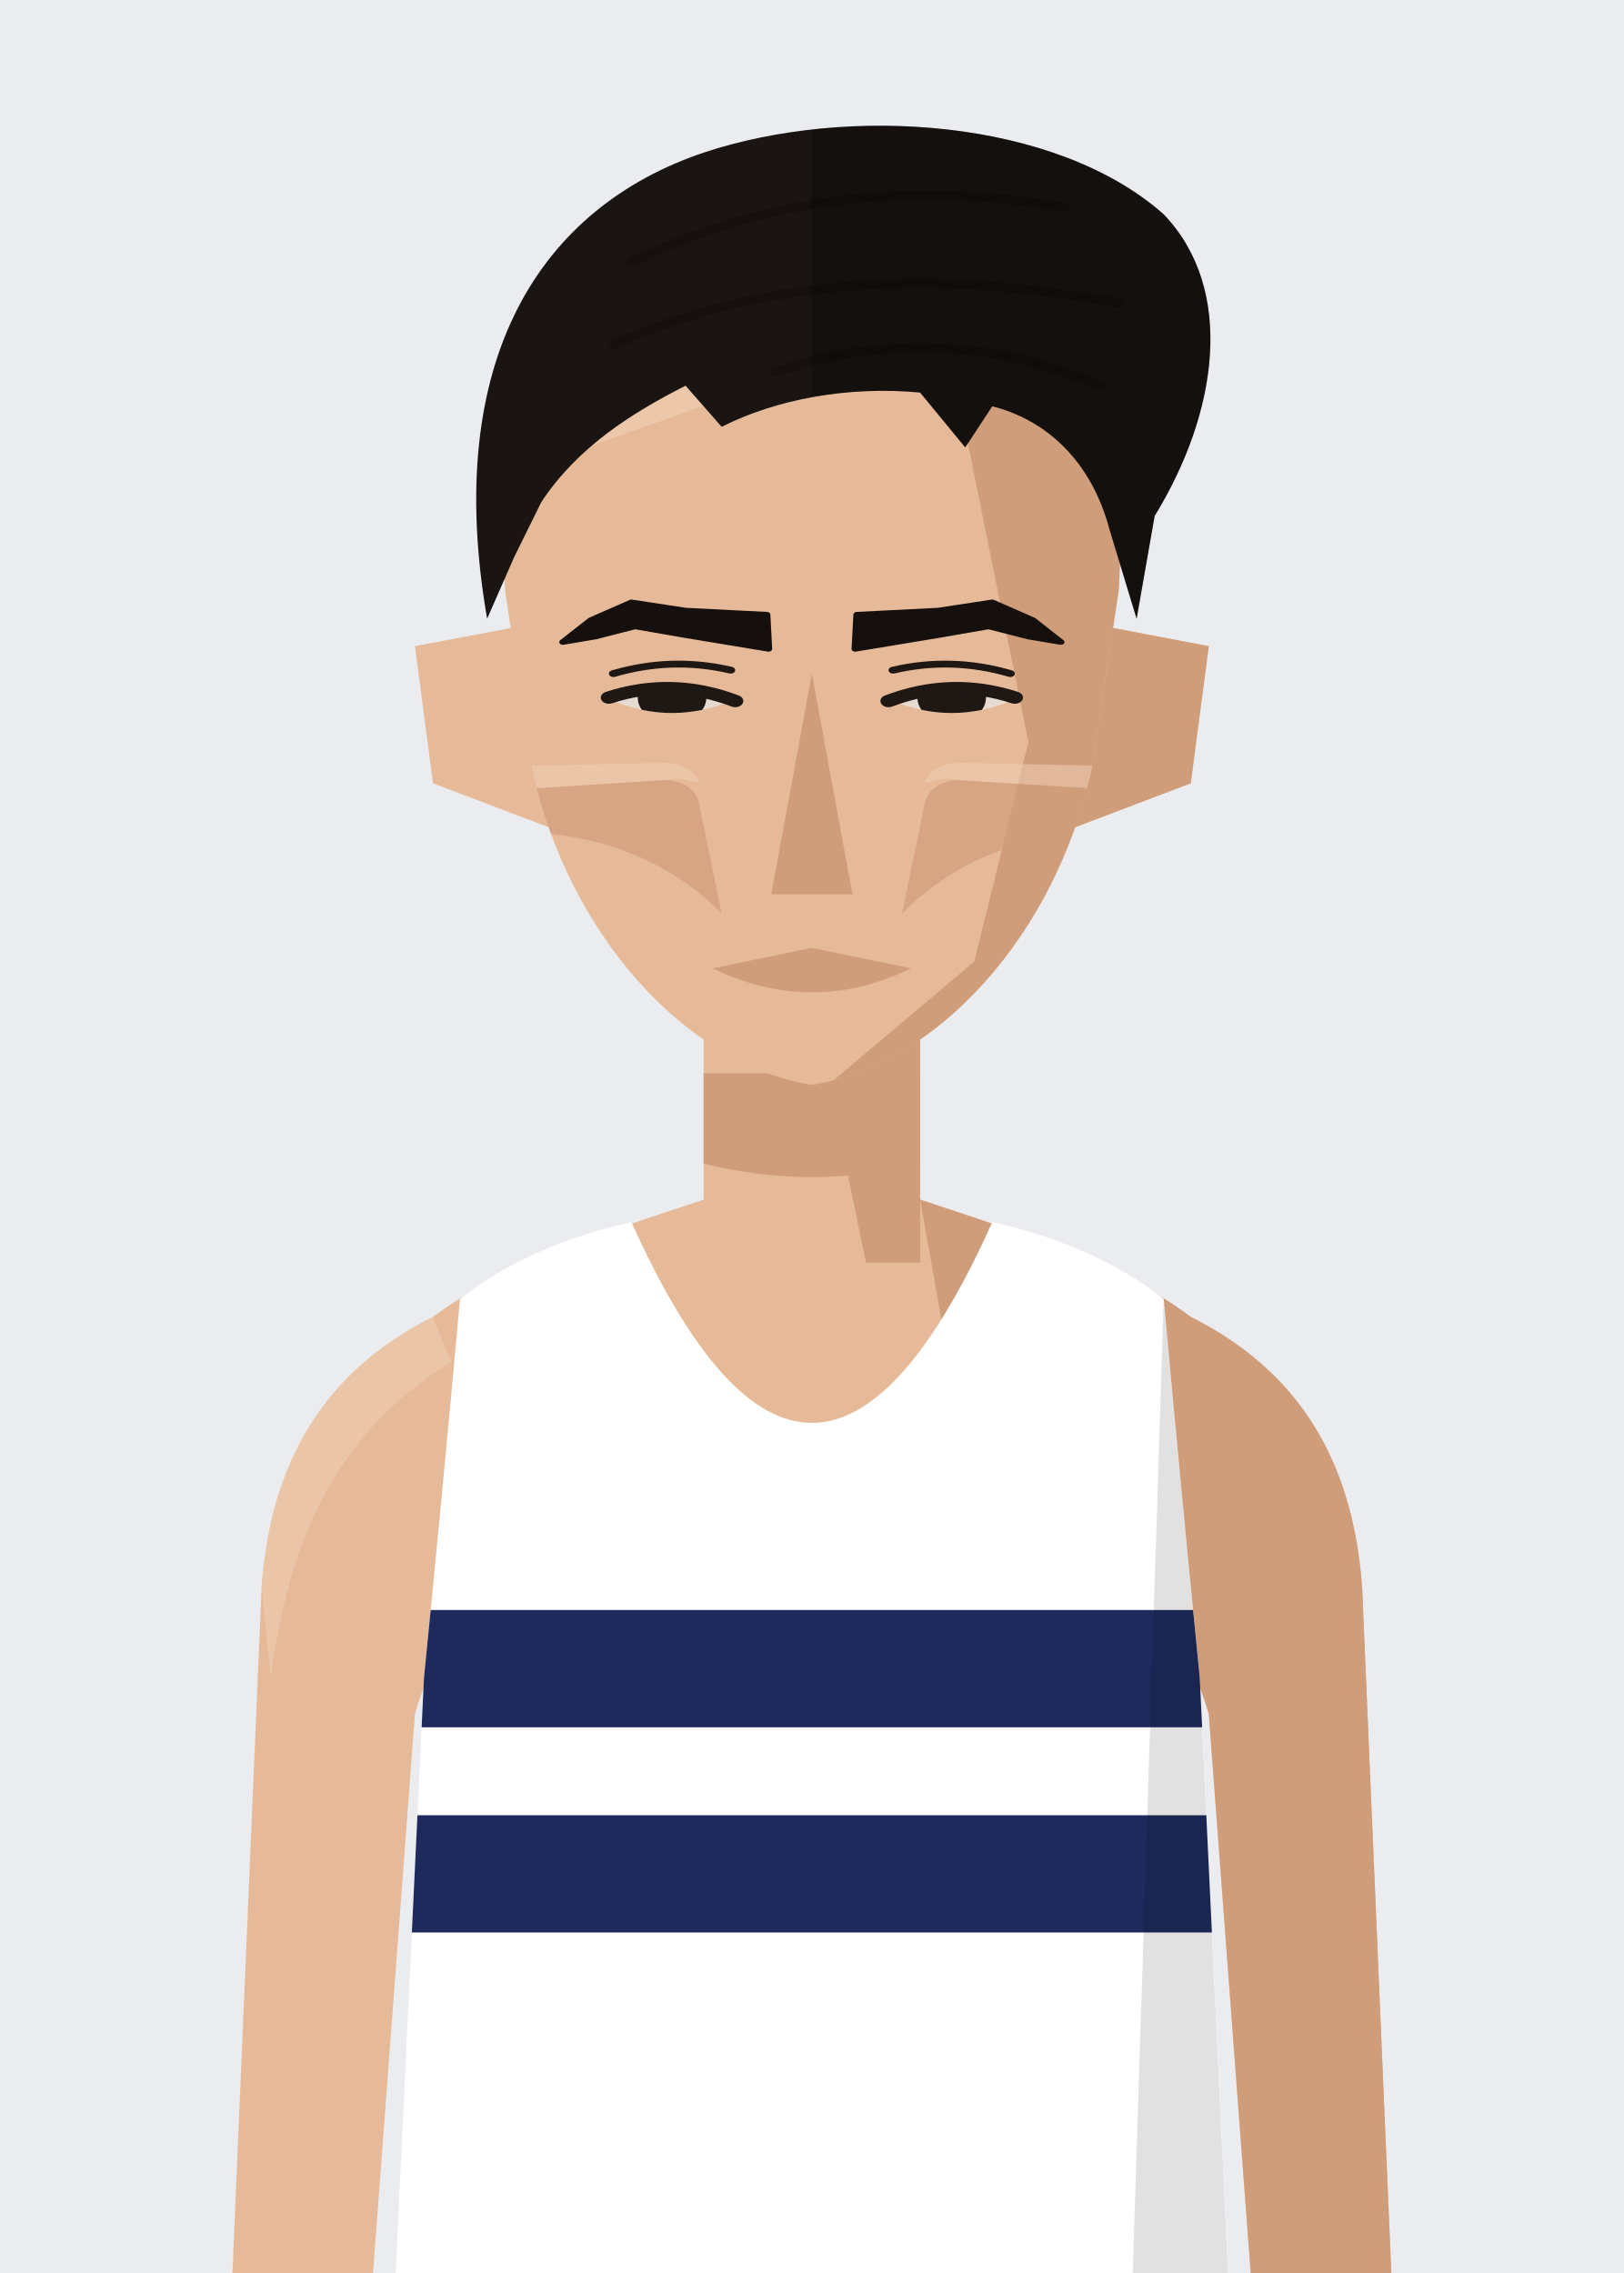
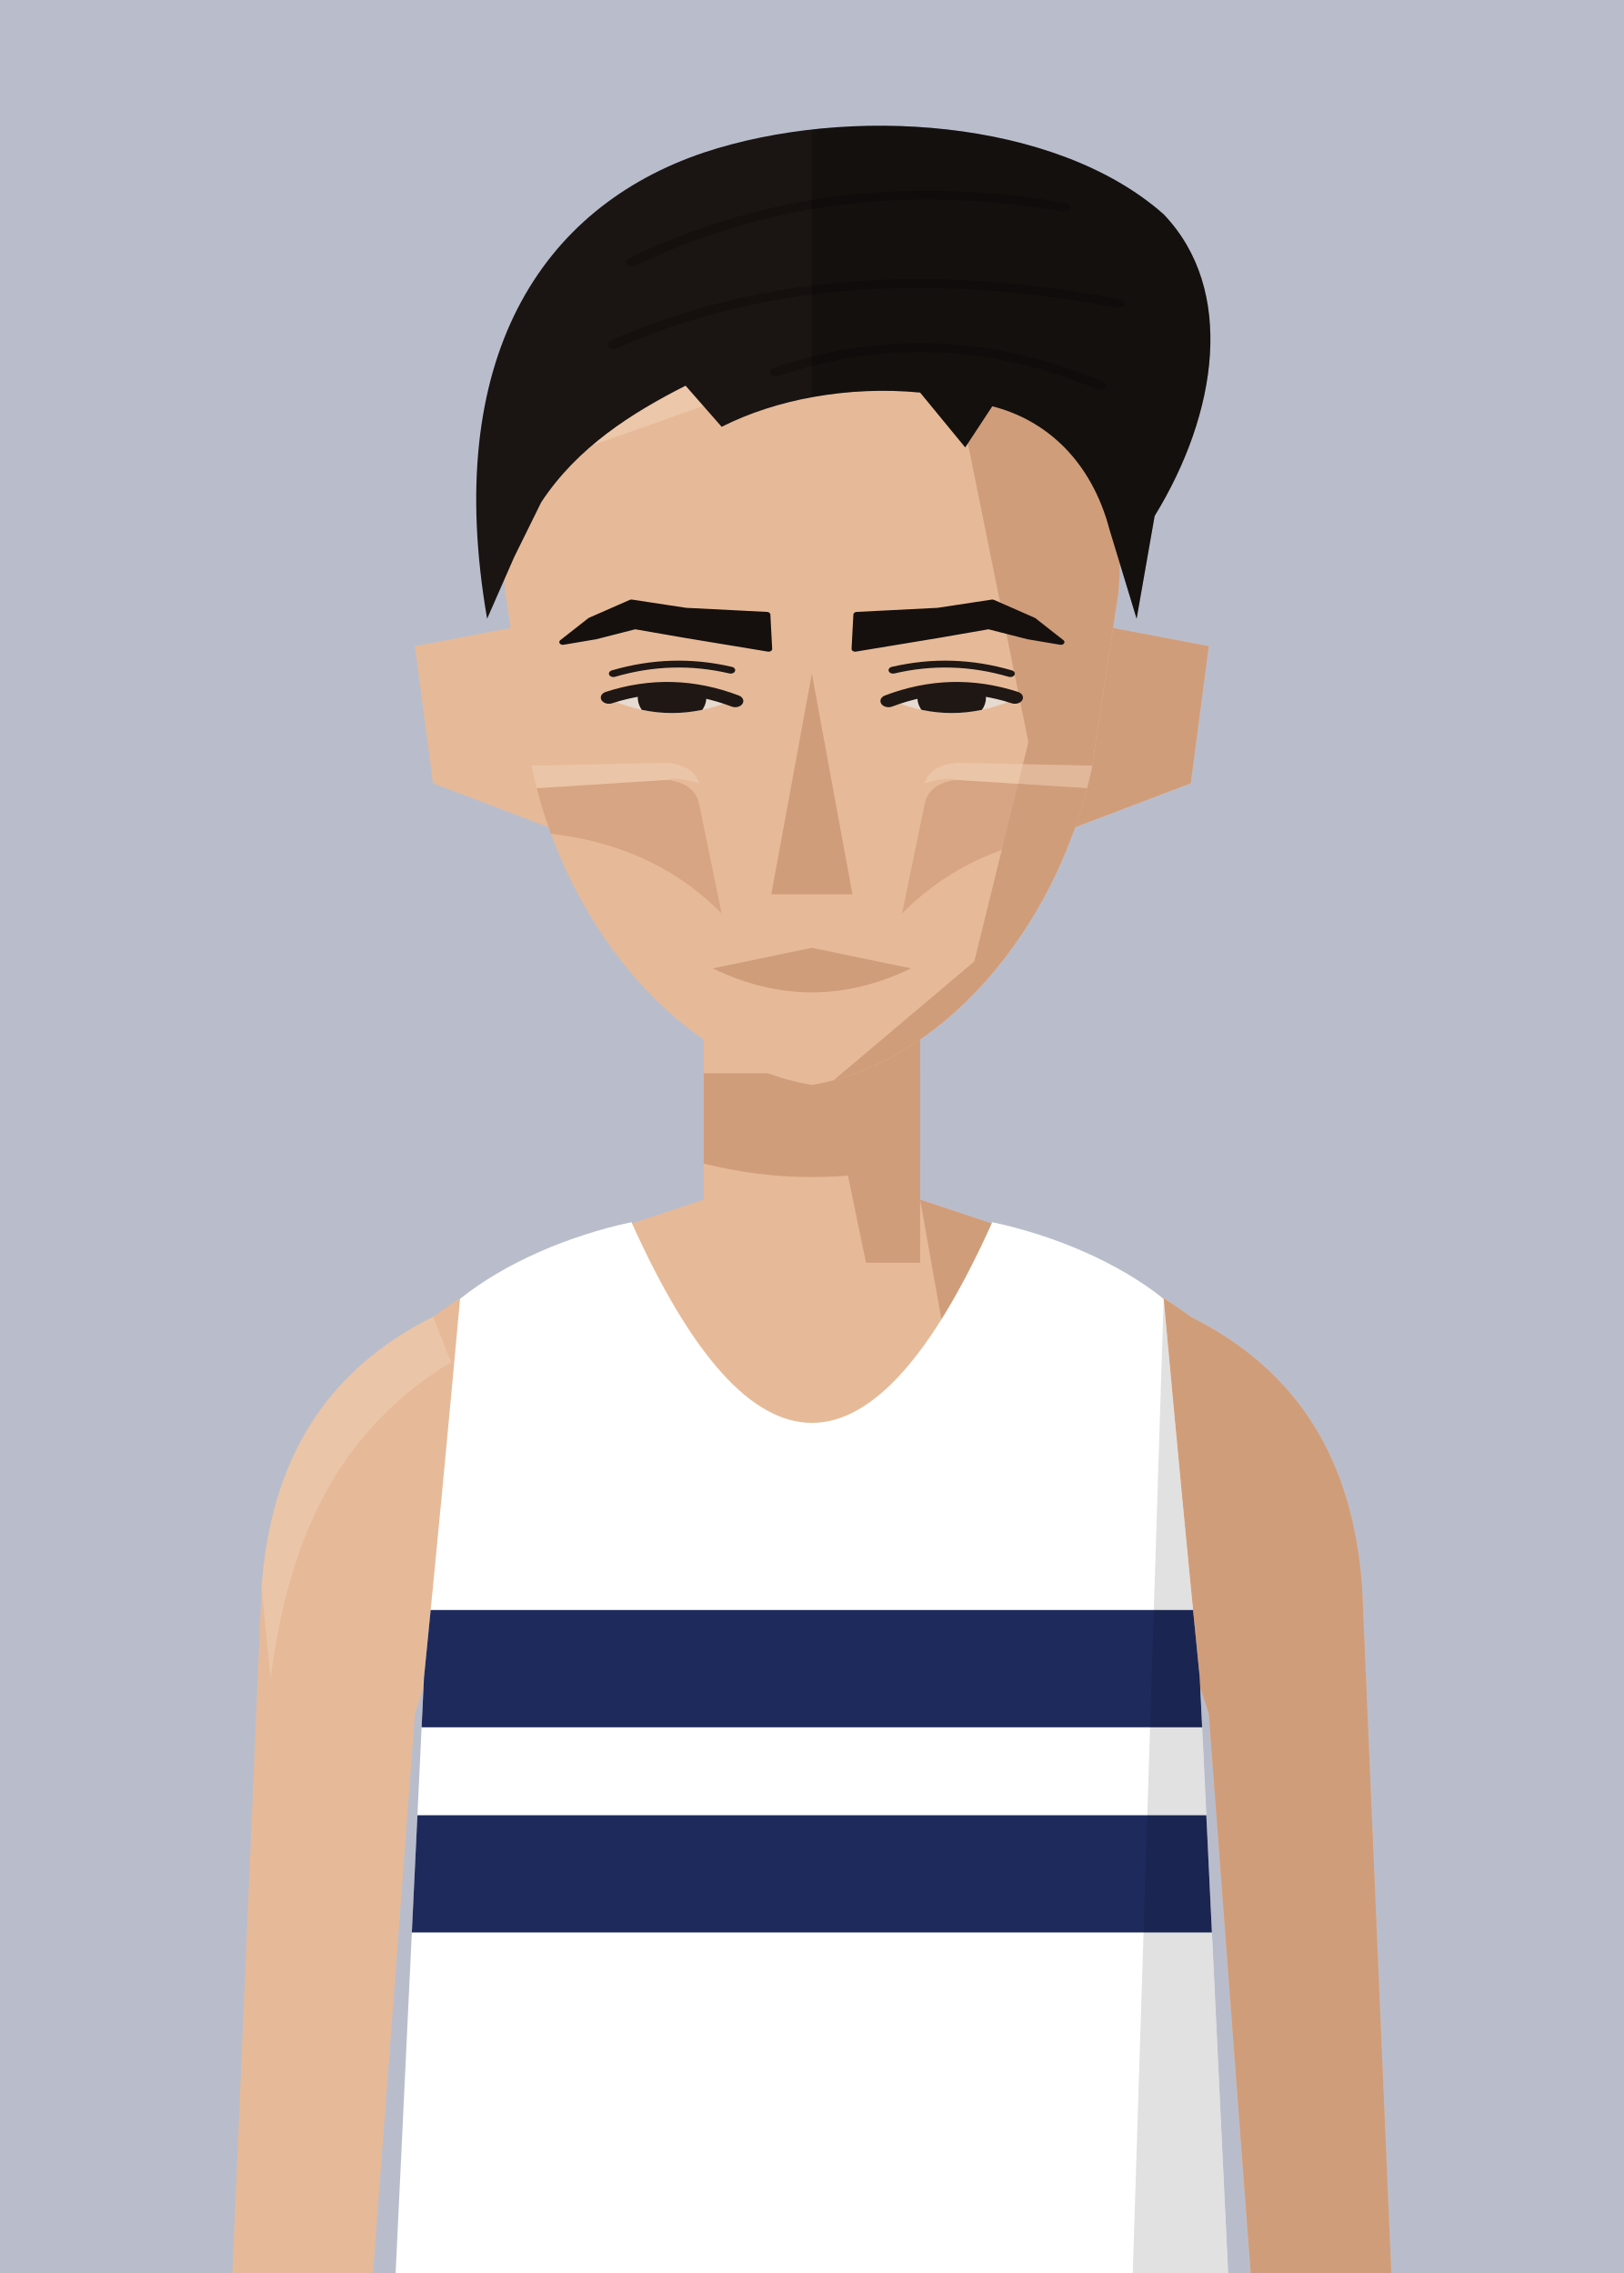
<svg xmlns="http://www.w3.org/2000/svg" viewBox="10 20 180 252">
  <defs>
    <clipPath id="vf">
      <path d="M53,330 L57,246 Q59,226 61,204 C66,200 73,197 80,195.5 Q100,240 120,195.5 C127,197 134,200 139,204 Q141,226 143,246 L147,330 Z" />
    </clipPath>
    <clipPath id="hf">
      <path d="M66,96 C64,58 80,40 100,40 C120,40 136,58 134,96 L131,122 C127,146 114,165 100,168 C86,165 73,146 69,122 Z" />
    </clipPath>
    <clipPath id="rf">
      <rect x="100" y="0" width="100" height="300" />
    </clipPath>
    <clipPath id="ef">
      <path d="M78,112 Q84.5,109.5 91,112 Q84.5,115.5 78,112 Z" />
      <path d="M109,112 Q115.5,109.5 122,112 Q115.5,115.5 109,112 Z" />
    </clipPath>
    <clipPath id="cf">
      <rect x="0" y="92" width="200" height="300" />
    </clipPath>
  </defs>
-   <rect width="200" height="280" fill="#EAECEF" />
+   <rect width="200" height="280" fill="#B9BDCB" />
  <g transform="translate(0,-40)">
    <rect x="88" y="171" width="24" height="37" fill="#E6BA98" />
    <path d="M88,193 C76,197 66,200 58,206 C46,212 40,222 39,236 L35,330 L50,330 L56,250 Q59,240 64,238 L136,238 Q141,240 144,250 L150,330 L165,330 L161,236 C160,222 154,212 142,206 C134,200 124,197 112,193" fill="#E6BA98" />
    <g fill="#D09D7A">
      <path d="M112,193 C124,197 134,200 142,206 C154,212 160,222 161,236 L165,330 L150,330 L144,250 Q141,240 136,238 L120,238 Z" />
      <path d="M58,206 C46,212 40,222 39,236 L40,246 C42,231 47,219 60,211 Z" fill="#EFCDB2" opacity=".6" />
      <polygon points="100,171 112,171 112,200 106,200" />
      <path d="M88,179 L112,179 L112,189 Q100,192 88,189 Z" />
    </g>
    <g transform="translate(0,83) scale(1,0.76) translate(0,-40)">
      <g fill="#E6BA98">
        <path d="M72,100 L56,104 L58,124 L74,132 Z" />
        <path d="M128,100 L144,104 L142,124 L126,132 Z" />
        <path d="M128,100 L144,104 L142,124 L126,132 Z" fill="#D09D7A" />
        <path d="M66,96 C64,58 80,40 100,40 C120,40 136,58 134,96 L131,122 C127,146 114,165 100,168 C86,165 73,146 69,122 Z" />
      </g>
      <g clip-path="url(#hf)">
        <polygon points="112,40 140,40 140,180 100,180 100,170 118,150 124,118 120,92" fill="#D09D7A" />
        <polygon points="60,40 100,40 90,68 60,82" fill="#EFCDB2" opacity=".7" />
      </g>
      <g fill="#15100E" stroke="#15100E" stroke-width="0.8" stroke-linejoin="round">
        <polygon points="95,99.4 86,98.8 80,97.6 75.5,100.2 72.4,103.4 76,102.6 80.4,101.12 86,102.4 95.2,104.4" />
        <polygon points="105,99.4 114,98.8 120,97.6 124.5,100.2 127.6,103.4 124,102.6 119.6,101.12 114,102.4 104.8,104.4" />
      </g>
      <g fill="#E7DAD0">
        <path d="M78,112 Q84.5,109.5 91,112 Q84.5,115.5 78,112 Z" />
        <path d="M109,112 Q115.5,109.5 122,112 Q115.5,115.5 109,112 Z" />
      </g>
      <g clip-path="url(#ef)" fill="#1E1714">
        <circle cx="84.5" cy="111.5" r="3.8" />
        <circle cx="115.5" cy="111.5" r="3.8" />
      </g>
      <g fill="none" stroke="#1E1714" stroke-width="1.8" stroke-linecap="round">
        <path d="M77.5,111.5 Q84.5,108.5 91.5,112" />
        <path d="M108.5,112 Q115.5,108.5 122.5,111.5" />
      </g>
      <g clip-path="url(#hf)">
        <g fill="#D09D7A" opacity="0.70">
          <path d="M66,125 L84,123.5 Q87,124 87.5,127 L90,143 Q81,131 66,131 Z" />
          <path d="M134,125 L116,123.5 Q113,124 112.5,127 L110,143 Q119,131 134,131 Z" />
        </g>
        <g fill="#EFCDB2" opacity=".55">
          <path d="M66,121.5 L84,121 Q87,121.5 87.5,124 Q85,123 84,123.5 L66,125 Z" />
          <path d="M134,121.5 L116,121 Q113,121.5 112.5,124 Q115,123 116,123.5 L134,125 Z" />
        </g>
      </g>
      <g fill="none" stroke="#1E1714" stroke-width="1.0" stroke-linecap="round">
        <path d="M78,108 Q84.5,105.5 91,107.5" />
        <path d="M109,107.5 Q115.5,105.5 122,108" />
      </g>
      <polygon points="100,108 104.5,140.2 95.5,140.2" fill="#D09D7A" />
      <path d="M89,151 L100,148 L111,151 Q100,158 89,151 Z" fill="#D09D7A" />
      <g fill="#1A1412">
        <path d="M64,100 C59,62 70,40 88,32 C104,25 127,27 139,41 C147,52 145,70 138,85 L136,100 L133,87 C131,77 126,71 120,69 L117,75 L112,67 C104,66 96,68 90,72 L86,66 C80,70 74,75 70,83 L67,91 Z" />
        <g fill="none" stroke="#000" stroke-opacity=".2" stroke-width="1.3" stroke-linecap="round">
          <path d="M80,48 Q102,34 128,40" />
          <path d="M78,60 Q102,46 134,54" />
          <path d="M96,64 Q114,56 132,66" />
        </g>
        <g clip-path="url(#rf)" fill="#000" opacity=".22">
          <path d="M64,100 C59,62 70,40 88,32 C104,25 127,27 139,41 C147,52 145,70 138,85 L136,100 L133,87 C131,77 126,71 120,69 L117,75 L112,67 C104,66 96,68 90,72 L86,66 C80,70 74,75 70,83 L67,91 Z" />
          <g fill="none" stroke="#000" stroke-opacity=".2" stroke-width="1.3" stroke-linecap="round">
            <path d="M80,48 Q102,34 128,40" />
            <path d="M78,60 Q102,46 134,54" />
            <path d="M96,64 Q114,56 132,66" />
          </g>
        </g>
      </g>
    </g>
    <g clip-path="url(#vf)">
      <path d="M53,330 L57,246 Q59,226 61,204 C66,200 73,197 80,195.5 Q100,240 120,195.5 C127,197 134,200 139,204 Q141,226 143,246 L147,330 Z" fill="#ffffff" />
      <g transform="matrix(6.2857 0 0 6.5 37.14 193)">
        <rect x="0" y="7" width="20" height="2" fill="#1f2a5c" />
        <rect x="0" y="10.5" width="20" height="2" fill="#1f2a5c" />
      </g>
      <path d="M139,204 Q141,226 143,246 L147,330 L135,330 Z" fill="#000" opacity="0.12" />
    </g>
  </g>
</svg>
